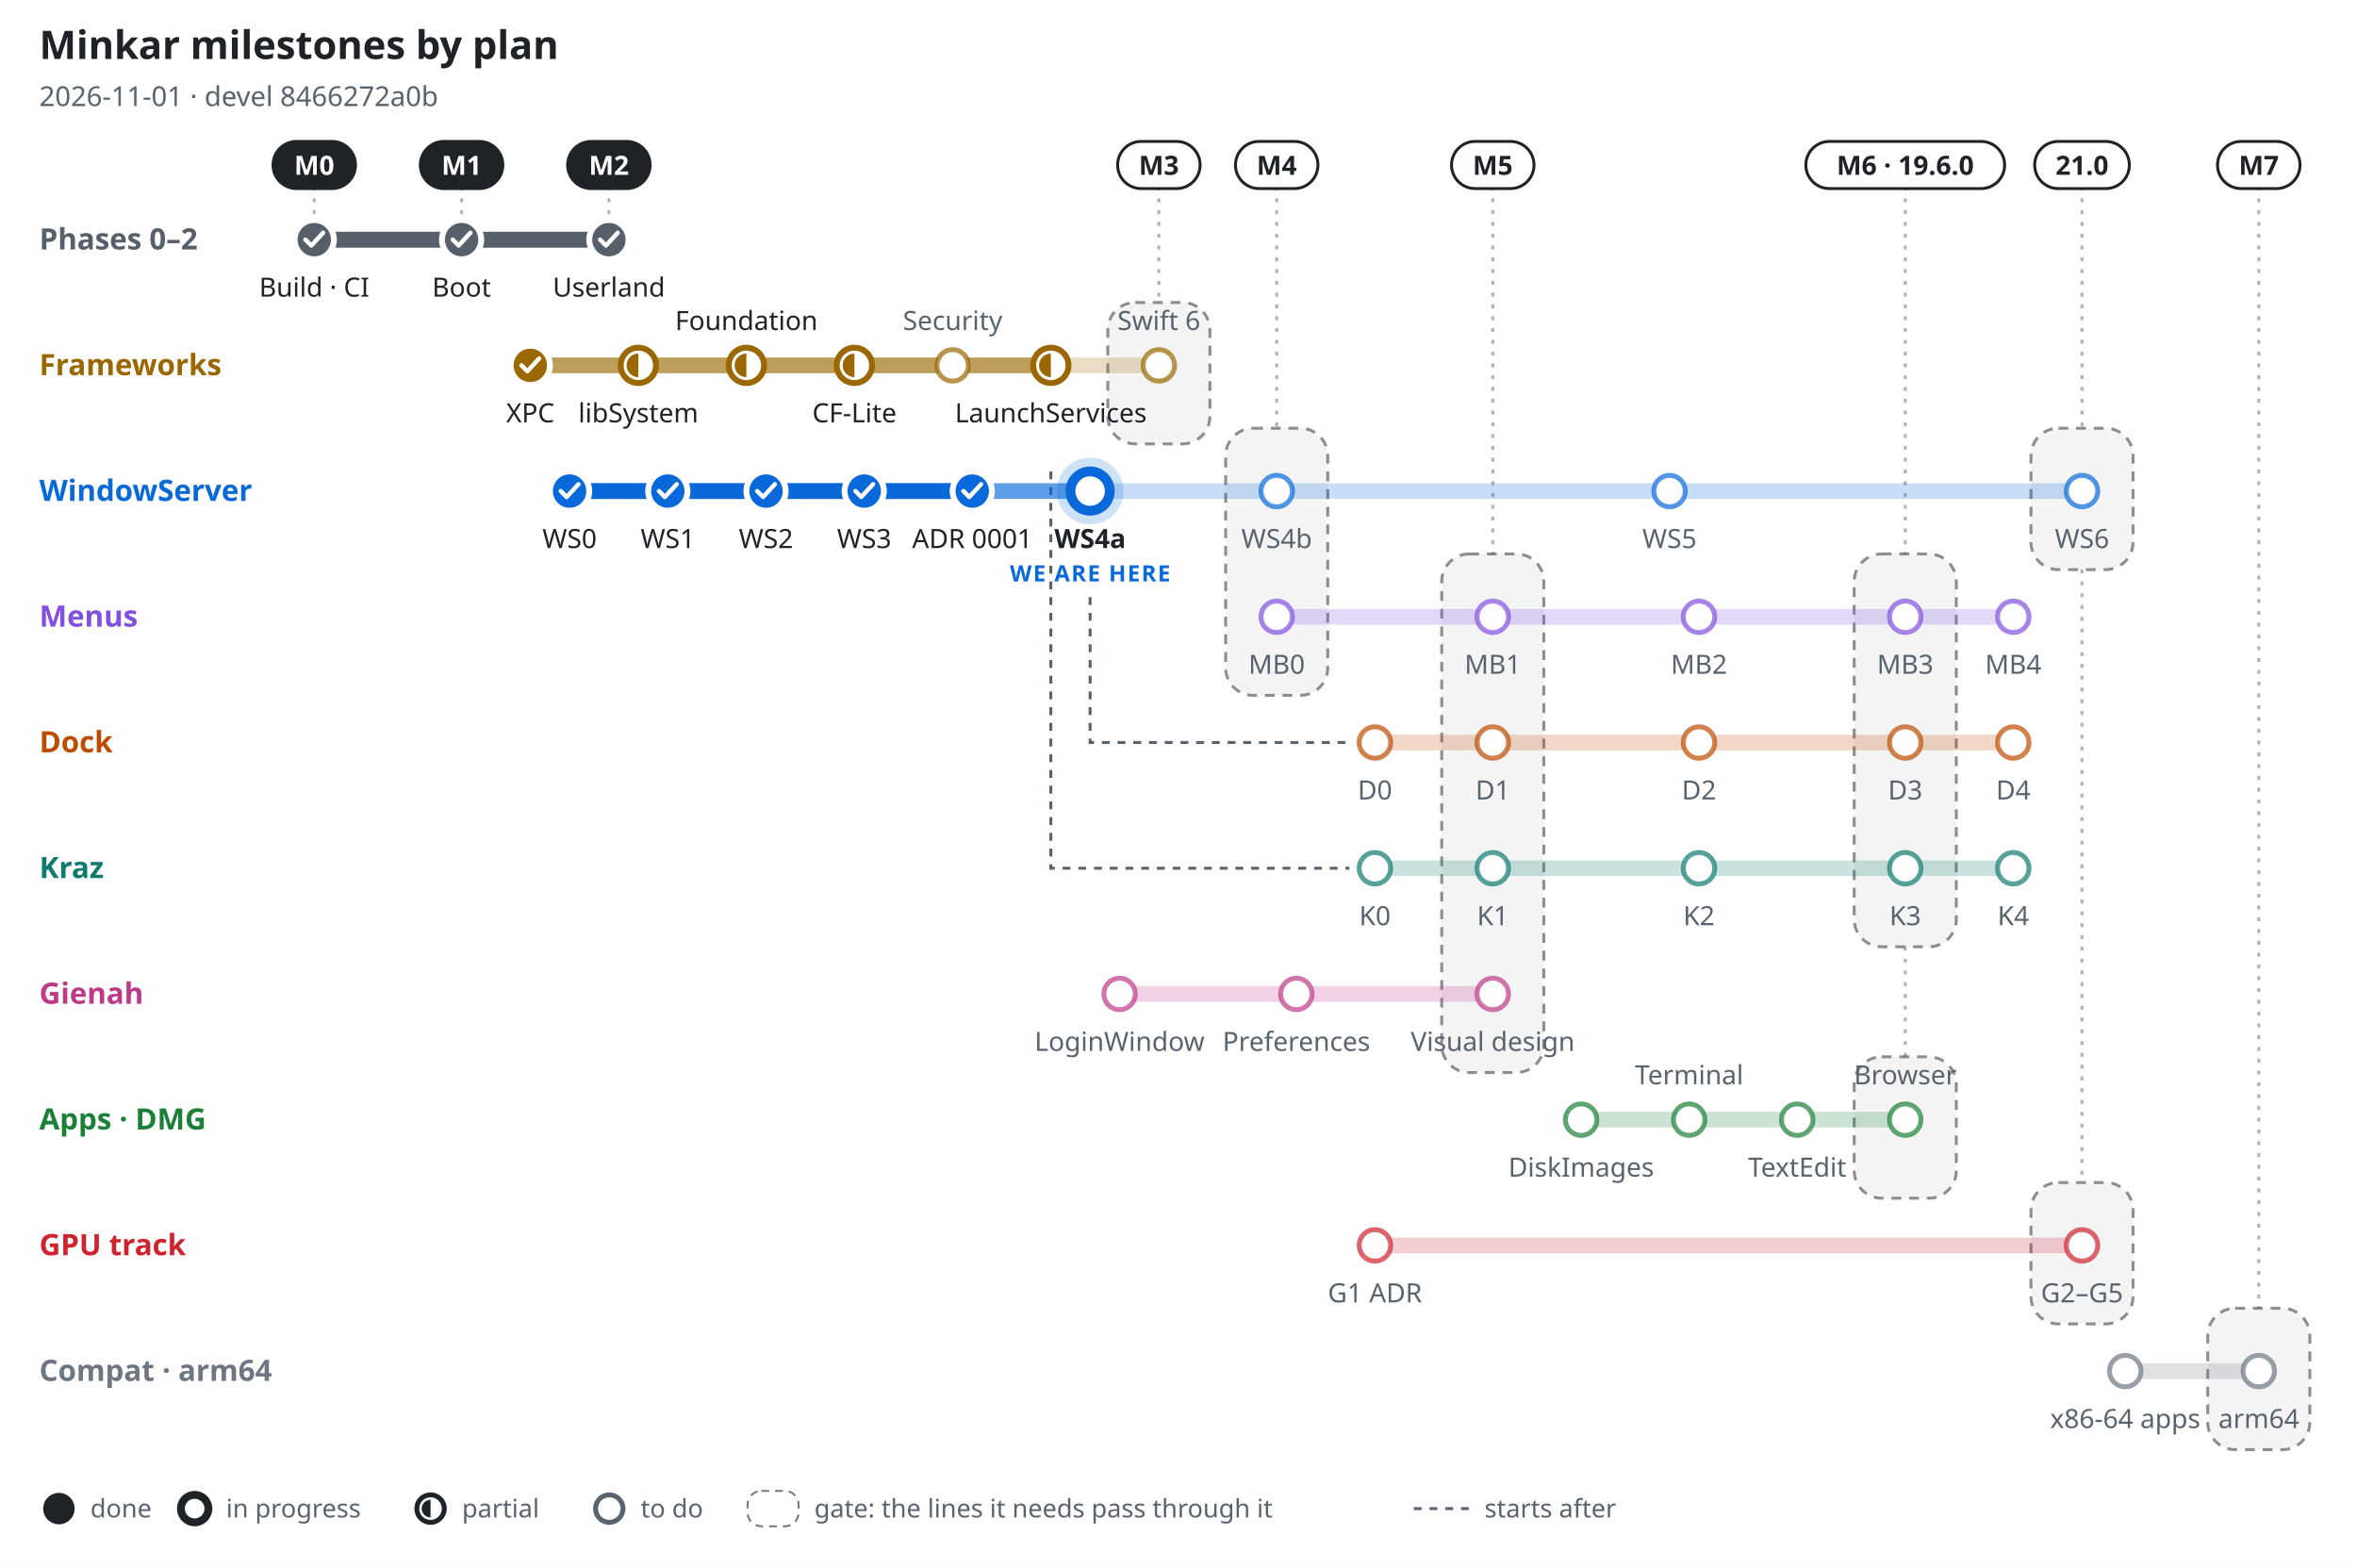
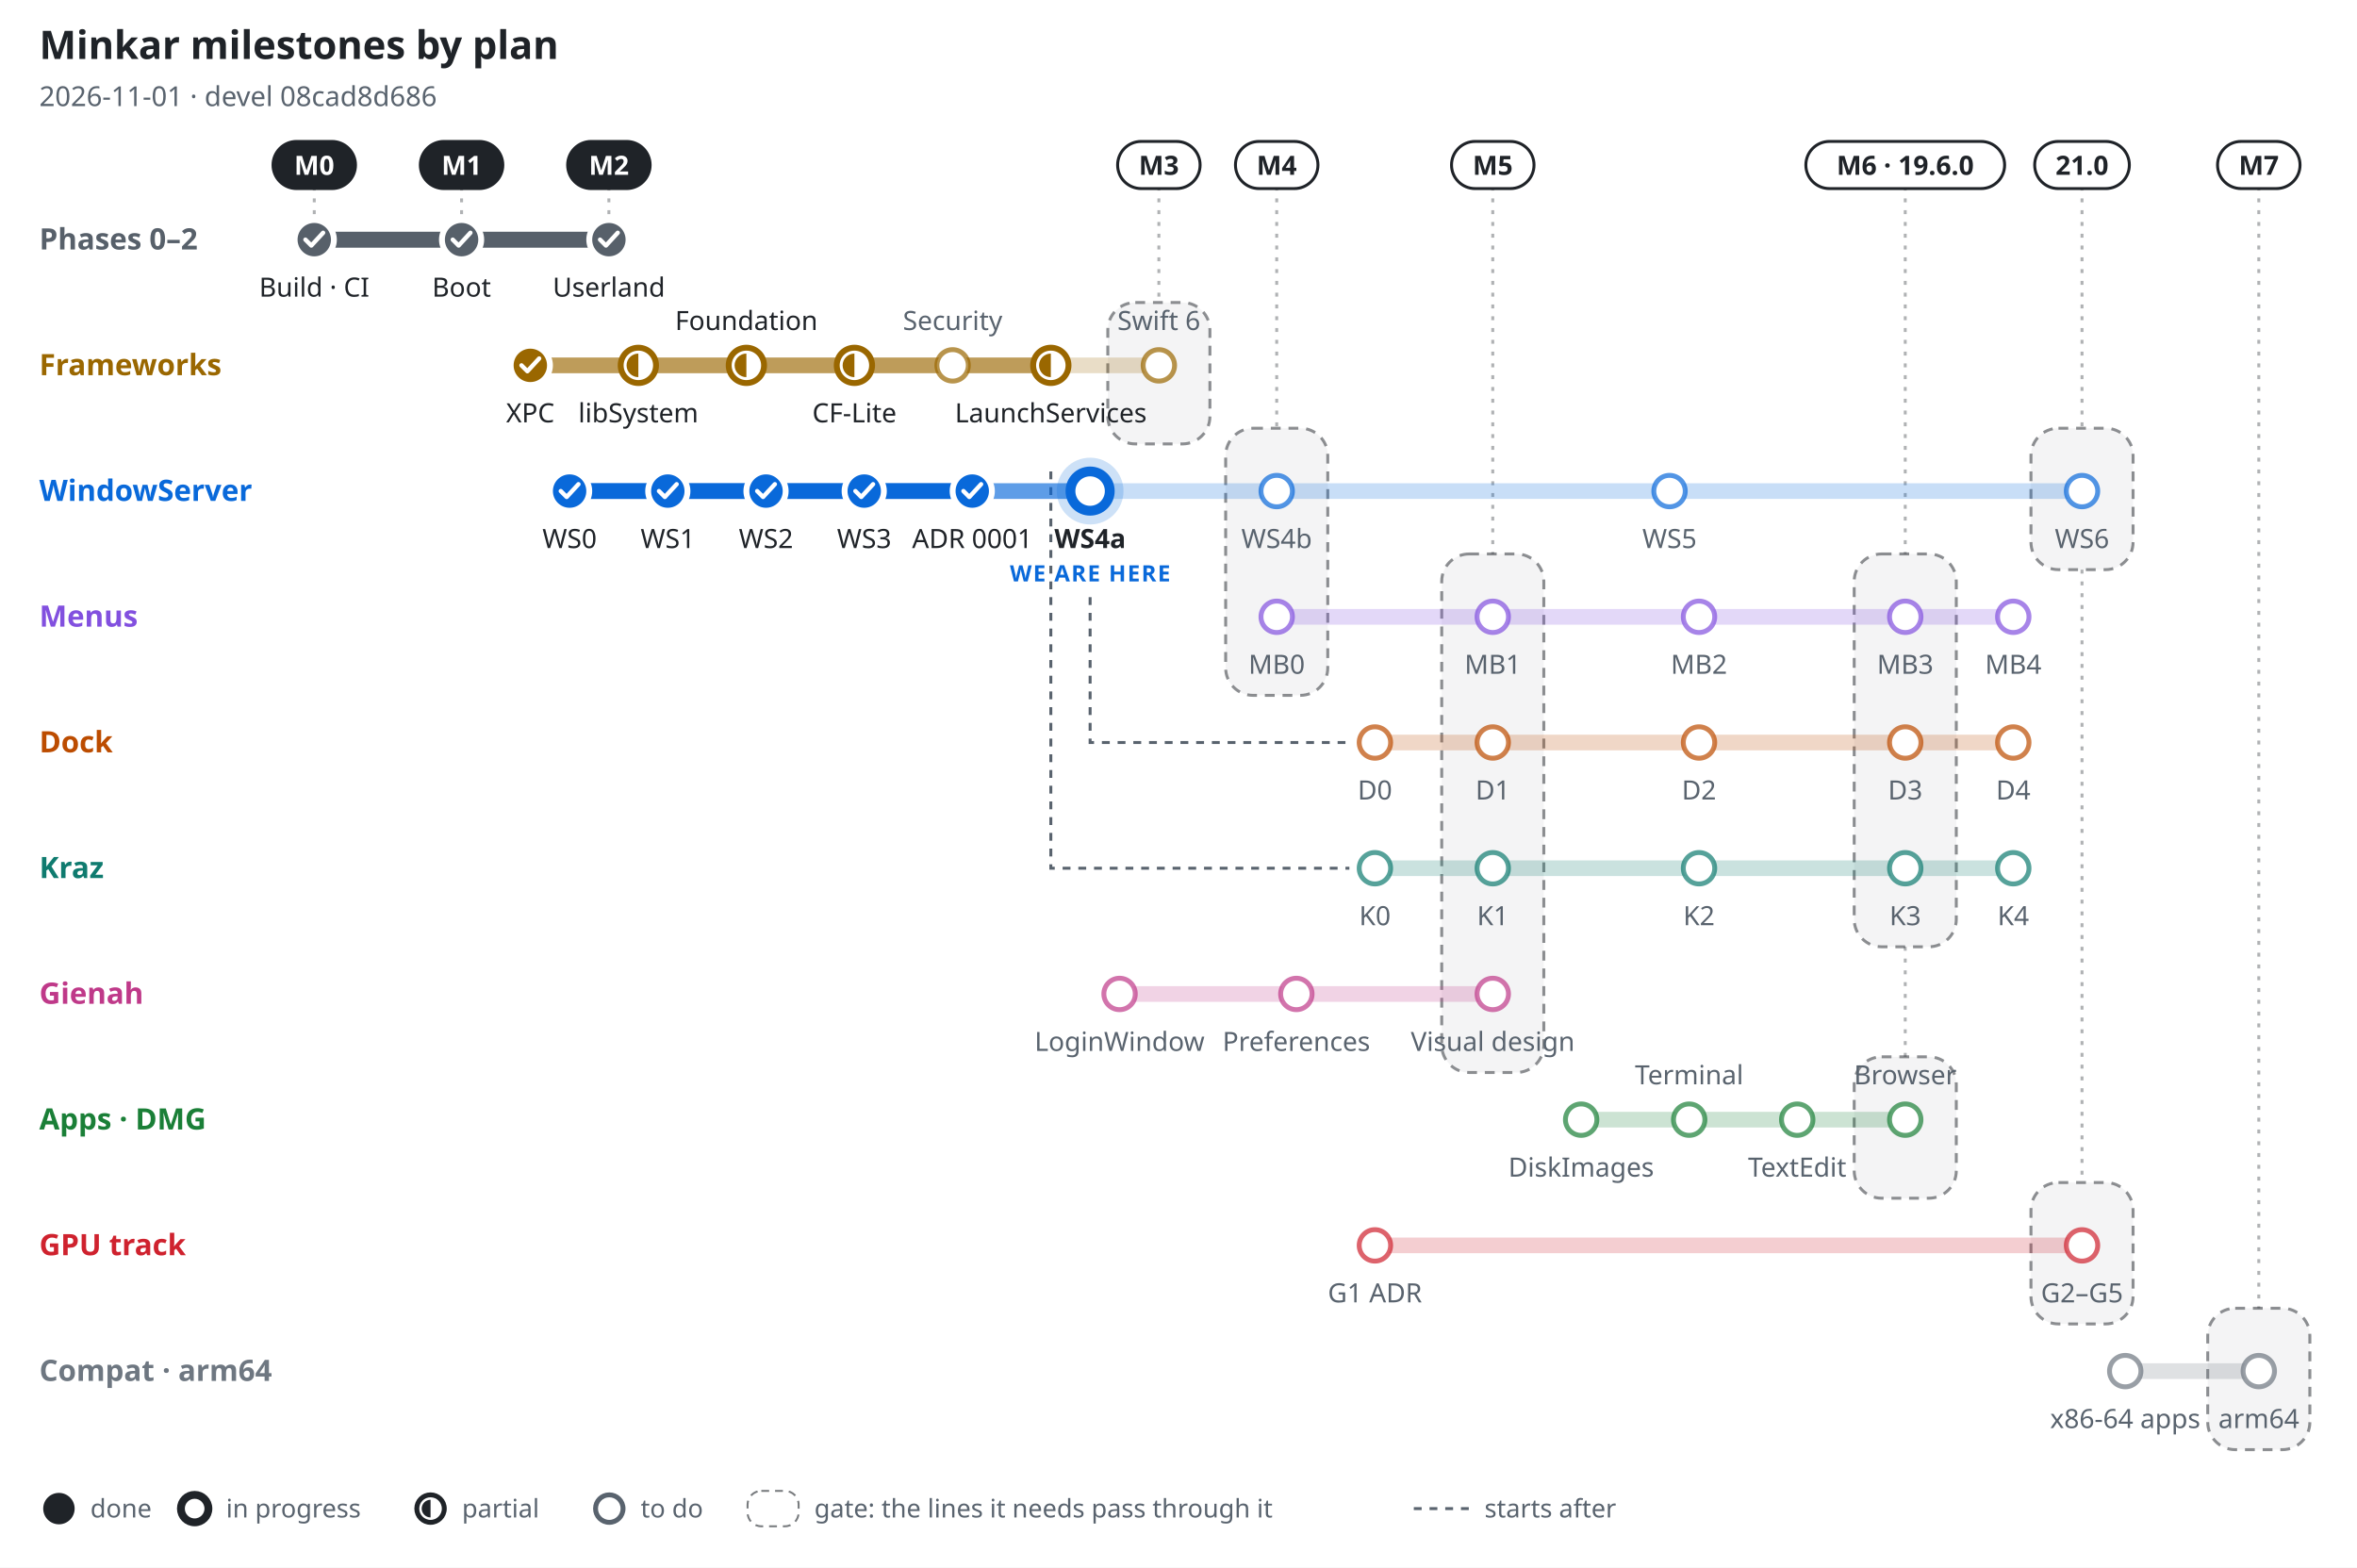
<svg xmlns="http://www.w3.org/2000/svg" width="1200" height="798" viewBox="0 0 1200 798" font-family="-apple-system, BlinkMacSystemFont, 'Segoe UI', 'Noto Sans', Helvetica, Arial, sans-serif" role="img" aria-label="Minkar milestones by plan, 2026-11-01">
  <rect width="1200" height="798" fill="#ffffff" />
  <text x="20" y="30" font-size="20" font-weight="700" fill="#1f2328" text-anchor="start">Minkar milestones by plan</text>
-   <text x="20" y="54" font-size="14" font-weight="400" fill="#59636e" text-anchor="start">2026-11-01 · devel 8466272a0b</text>
+   <text x="20" y="54" font-size="14" font-weight="400" fill="#59636e" text-anchor="start">2026-11-01 · devel 08cad8d686</text>
  <line x1="160" y1="95" x2="160" y2="110" stroke="#1f2328" stroke-opacity=".35" stroke-width="1.5" stroke-dasharray="2 4" />
  <rect x="139" y="72" width="42" height="24" rx="12" fill="#1f2328" stroke="#1f2328" stroke-width="1.5" />
  <text x="160" y="89" font-size="13.5" font-weight="700" fill="#ffffff" text-anchor="middle">M0</text>
  <line x1="235" y1="95" x2="235" y2="110" stroke="#1f2328" stroke-opacity=".35" stroke-width="1.5" stroke-dasharray="2 4" />
  <rect x="214" y="72" width="42" height="24" rx="12" fill="#1f2328" stroke="#1f2328" stroke-width="1.5" />
  <text x="235" y="89" font-size="13.5" font-weight="700" fill="#ffffff" text-anchor="middle">M1</text>
  <line x1="310" y1="95" x2="310" y2="110" stroke="#1f2328" stroke-opacity=".35" stroke-width="1.5" stroke-dasharray="2 4" />
  <rect x="289" y="72" width="42" height="24" rx="12" fill="#1f2328" stroke="#1f2328" stroke-width="1.5" />
  <text x="310" y="89" font-size="13.5" font-weight="700" fill="#ffffff" text-anchor="middle">M2</text>
  <line x1="590" y1="95" x2="590" y2="154" stroke="#1f2328" stroke-opacity=".35" stroke-width="1.5" stroke-dasharray="2 4" />
  <rect x="564" y="154" width="52" height="72" rx="14" fill="#1f2328" fill-opacity=".05" stroke="#1f2328" stroke-opacity=".5" stroke-width="1.5" stroke-dasharray="5 4" />
  <rect x="569" y="72" width="42" height="24" rx="12" fill="#ffffff" stroke="#1f2328" stroke-width="1.5" />
  <text x="590" y="89" font-size="13.5" font-weight="700" fill="#1f2328" text-anchor="middle">M3</text>
  <line x1="650" y1="95" x2="650" y2="218" stroke="#1f2328" stroke-opacity=".35" stroke-width="1.5" stroke-dasharray="2 4" />
  <rect x="624" y="218" width="52" height="136" rx="14" fill="#1f2328" fill-opacity=".05" stroke="#1f2328" stroke-opacity=".5" stroke-width="1.5" stroke-dasharray="5 4" />
  <rect x="629" y="72" width="42" height="24" rx="12" fill="#ffffff" stroke="#1f2328" stroke-width="1.5" />
  <text x="650" y="89" font-size="13.5" font-weight="700" fill="#1f2328" text-anchor="middle">M4</text>
  <line x1="760" y1="95" x2="760" y2="282" stroke="#1f2328" stroke-opacity=".35" stroke-width="1.5" stroke-dasharray="2 4" />
  <rect x="734" y="282" width="52" height="264" rx="14" fill="#1f2328" fill-opacity=".05" stroke="#1f2328" stroke-opacity=".5" stroke-width="1.5" stroke-dasharray="5 4" />
  <rect x="739" y="72" width="42" height="24" rx="12" fill="#ffffff" stroke="#1f2328" stroke-width="1.5" />
  <text x="760" y="89" font-size="13.5" font-weight="700" fill="#1f2328" text-anchor="middle">M5</text>
  <line x1="970" y1="95" x2="970" y2="282" stroke="#1f2328" stroke-opacity=".35" stroke-width="1.5" stroke-dasharray="2 4" />
  <rect x="944" y="282" width="52" height="200" rx="14" fill="#1f2328" fill-opacity=".05" stroke="#1f2328" stroke-opacity=".5" stroke-width="1.5" stroke-dasharray="5 4" />
  <line x1="970" y1="482" x2="970" y2="538" stroke="#1f2328" stroke-opacity=".35" stroke-width="1.5" stroke-dasharray="2 4" />
  <rect x="944" y="538" width="52" height="72" rx="14" fill="#1f2328" fill-opacity=".05" stroke="#1f2328" stroke-opacity=".5" stroke-width="1.5" stroke-dasharray="5 4" />
  <rect x="919.4" y="72" width="101.2" height="24" rx="12" fill="#ffffff" stroke="#1f2328" stroke-width="1.5" />
  <text x="970" y="89" font-size="13.5" font-weight="700" fill="#1f2328" text-anchor="middle">M6 · 19.6.0</text>
  <line x1="1060" y1="95" x2="1060" y2="218" stroke="#1f2328" stroke-opacity=".35" stroke-width="1.5" stroke-dasharray="2 4" />
  <rect x="1034" y="218" width="52" height="72" rx="14" fill="#1f2328" fill-opacity=".05" stroke="#1f2328" stroke-opacity=".5" stroke-width="1.5" stroke-dasharray="5 4" />
  <line x1="1060" y1="290" x2="1060" y2="602" stroke="#1f2328" stroke-opacity=".35" stroke-width="1.5" stroke-dasharray="2 4" />
  <rect x="1034" y="602" width="52" height="72" rx="14" fill="#1f2328" fill-opacity=".05" stroke="#1f2328" stroke-opacity=".5" stroke-width="1.5" stroke-dasharray="5 4" />
  <rect x="1035.9" y="72" width="48.2" height="24" rx="12" fill="#ffffff" stroke="#1f2328" stroke-width="1.5" />
  <text x="1060" y="89" font-size="13.5" font-weight="700" fill="#1f2328" text-anchor="middle">21.0</text>
  <line x1="1150" y1="95" x2="1150" y2="666" stroke="#1f2328" stroke-opacity=".35" stroke-width="1.5" stroke-dasharray="2 4" />
  <rect x="1124" y="666" width="52" height="72" rx="14" fill="#1f2328" fill-opacity=".05" stroke="#1f2328" stroke-opacity=".5" stroke-width="1.5" stroke-dasharray="5 4" />
  <rect x="1129" y="72" width="42" height="24" rx="12" fill="#ffffff" stroke="#1f2328" stroke-width="1.5" />
  <text x="1150" y="89" font-size="13.5" font-weight="700" fill="#1f2328" text-anchor="middle">M7</text>
  <path d="M555 304 V378 H687" fill="none" stroke="#59636e" stroke-width="1.5" stroke-dasharray="4 4" />
  <path d="M535 240 V442 H687" fill="none" stroke="#59636e" stroke-width="1.5" stroke-dasharray="4 4" />
  <text x="20" y="127" font-size="15" font-weight="700" fill="#57606a" text-anchor="start">Phases 0–2</text>
  <line x1="160" y1="122" x2="310" y2="122" stroke="#57606a" stroke-opacity=".22" stroke-width="8" stroke-linecap="round" />
  <line x1="160" y1="122" x2="310" y2="122" stroke="#57606a" stroke-opacity=".55" stroke-width="8" stroke-linecap="round" />
  <line x1="160" y1="122" x2="310" y2="122" stroke="#57606a" stroke-opacity="1" stroke-width="8" stroke-linecap="round" />
  <circle cx="160" cy="122" r="10" fill="#57606a" stroke="#ffffff" stroke-width="3" />
  <path d="M155.5 122 l3 3 l6 -6.5" fill="none" stroke="#ffffff" stroke-width="2.2" stroke-linecap="round" stroke-linejoin="round" />
  <text x="160" y="151" font-size="13.5" font-weight="500" fill="#1f2328" text-anchor="middle">Build · CI</text>
  <circle cx="235" cy="122" r="10" fill="#57606a" stroke="#ffffff" stroke-width="3" />
  <path d="M230.5 122 l3 3 l6 -6.5" fill="none" stroke="#ffffff" stroke-width="2.2" stroke-linecap="round" stroke-linejoin="round" />
  <text x="235" y="151" font-size="13.5" font-weight="500" fill="#1f2328" text-anchor="middle">Boot</text>
  <circle cx="310" cy="122" r="10" fill="#57606a" stroke="#ffffff" stroke-width="3" />
  <path d="M305.5 122 l3 3 l6 -6.5" fill="none" stroke="#ffffff" stroke-width="2.2" stroke-linecap="round" stroke-linejoin="round" />
  <text x="310" y="151" font-size="13.5" font-weight="500" fill="#1f2328" text-anchor="middle">Userland</text>
  <text x="20" y="191" font-size="15" font-weight="700" fill="#9a6700" text-anchor="start">Frameworks</text>
  <line x1="270" y1="186" x2="590" y2="186" stroke="#9a6700" stroke-opacity=".22" stroke-width="8" stroke-linecap="round" />
  <line x1="270" y1="186" x2="535" y2="186" stroke="#9a6700" stroke-opacity=".55" stroke-width="8" stroke-linecap="round" />
  <line x1="270" y1="186" x2="270" y2="186" stroke="#9a6700" stroke-opacity="1" stroke-width="8" stroke-linecap="round" />
  <circle cx="270" cy="186" r="10" fill="#9a6700" stroke="#ffffff" stroke-width="3" />
  <path d="M265.5 186 l3 3 l6 -6.5" fill="none" stroke="#ffffff" stroke-width="2.2" stroke-linecap="round" stroke-linejoin="round" />
  <text x="270" y="215" font-size="13.5" font-weight="500" fill="#1f2328" text-anchor="middle">XPC</text>
  <circle cx="325" cy="186" r="9" fill="#ffffff" stroke="#9a6700" stroke-width="3" />
  <path d="M325 180 A6 6 0 0 0 325 192 Z" fill="#9a6700" />
  <text x="325" y="215" font-size="13.5" font-weight="500" fill="#1f2328" text-anchor="middle">libSystem</text>
  <circle cx="380" cy="186" r="9" fill="#ffffff" stroke="#9a6700" stroke-width="3" />
  <path d="M380 180 A6 6 0 0 0 380 192 Z" fill="#9a6700" />
  <text x="380" y="168" font-size="13.5" font-weight="500" fill="#1f2328" text-anchor="middle">Foundation</text>
  <circle cx="435" cy="186" r="9" fill="#ffffff" stroke="#9a6700" stroke-width="3" />
  <path d="M435 180 A6 6 0 0 0 435 192 Z" fill="#9a6700" />
  <text x="435" y="215" font-size="13.5" font-weight="500" fill="#1f2328" text-anchor="middle">CF-Lite</text>
  <circle cx="485" cy="186" r="8" fill="#ffffff" stroke="#9a6700" stroke-opacity=".7" stroke-width="2.5" />
  <text x="485" y="168" font-size="13.5" font-weight="500" fill="#59636e" text-anchor="middle">Security</text>
  <circle cx="535" cy="186" r="9" fill="#ffffff" stroke="#9a6700" stroke-width="3" />
  <path d="M535 180 A6 6 0 0 0 535 192 Z" fill="#9a6700" />
  <text x="535" y="215" font-size="13.5" font-weight="500" fill="#1f2328" text-anchor="middle">LaunchServices</text>
  <circle cx="590" cy="186" r="8" fill="#ffffff" stroke="#9a6700" stroke-opacity=".7" stroke-width="2.5" />
  <text x="590" y="168" font-size="13.5" font-weight="500" fill="#59636e" text-anchor="middle">Swift 6</text>
  <text x="20" y="255" font-size="15" font-weight="700" fill="#0969da" text-anchor="start">WindowServer</text>
  <line x1="290" y1="250" x2="1060" y2="250" stroke="#0969da" stroke-opacity=".22" stroke-width="8" stroke-linecap="round" />
  <line x1="290" y1="250" x2="555" y2="250" stroke="#0969da" stroke-opacity=".55" stroke-width="8" stroke-linecap="round" />
  <line x1="290" y1="250" x2="495" y2="250" stroke="#0969da" stroke-opacity="1" stroke-width="8" stroke-linecap="round" />
  <circle cx="290" cy="250" r="10" fill="#0969da" stroke="#ffffff" stroke-width="3" />
  <path d="M285.5 250 l3 3 l6 -6.5" fill="none" stroke="#ffffff" stroke-width="2.2" stroke-linecap="round" stroke-linejoin="round" />
  <text x="290" y="279" font-size="13.5" font-weight="500" fill="#1f2328" text-anchor="middle">WS0</text>
  <circle cx="340" cy="250" r="10" fill="#0969da" stroke="#ffffff" stroke-width="3" />
  <path d="M335.5 250 l3 3 l6 -6.5" fill="none" stroke="#ffffff" stroke-width="2.2" stroke-linecap="round" stroke-linejoin="round" />
  <text x="340" y="279" font-size="13.5" font-weight="500" fill="#1f2328" text-anchor="middle">WS1</text>
  <circle cx="390" cy="250" r="10" fill="#0969da" stroke="#ffffff" stroke-width="3" />
  <path d="M385.5 250 l3 3 l6 -6.5" fill="none" stroke="#ffffff" stroke-width="2.2" stroke-linecap="round" stroke-linejoin="round" />
  <text x="390" y="279" font-size="13.5" font-weight="500" fill="#1f2328" text-anchor="middle">WS2</text>
  <circle cx="440" cy="250" r="10" fill="#0969da" stroke="#ffffff" stroke-width="3" />
  <path d="M435.5 250 l3 3 l6 -6.5" fill="none" stroke="#ffffff" stroke-width="2.2" stroke-linecap="round" stroke-linejoin="round" />
  <text x="440" y="279" font-size="13.5" font-weight="500" fill="#1f2328" text-anchor="middle">WS3</text>
  <circle cx="495" cy="250" r="10" fill="#0969da" stroke="#ffffff" stroke-width="3" />
  <path d="M490.5 250 l3 3 l6 -6.5" fill="none" stroke="#ffffff" stroke-width="2.2" stroke-linecap="round" stroke-linejoin="round" />
  <text x="495" y="279" font-size="13.5" font-weight="500" fill="#1f2328" text-anchor="middle">ADR 0001</text>
  <circle cx="555" cy="250" r="17" fill="#0969da" fill-opacity=".2" />
  <circle cx="555" cy="250" r="10" fill="#ffffff" stroke="#0969da" stroke-width="5" />
  <text x="555" y="279" font-size="13.5" font-weight="700" fill="#1f2328" text-anchor="middle">WS4a</text>
  <text x="555" y="296" font-size="11.5" font-weight="800" fill="#0969da" text-anchor="middle" letter-spacing=".06em">WE ARE HERE</text>
  <circle cx="650" cy="250" r="8" fill="#ffffff" stroke="#0969da" stroke-opacity=".7" stroke-width="2.5" />
  <text x="650" y="279" font-size="13.5" font-weight="500" fill="#59636e" text-anchor="middle">WS4b</text>
  <circle cx="850" cy="250" r="8" fill="#ffffff" stroke="#0969da" stroke-opacity=".7" stroke-width="2.5" />
  <text x="850" y="279" font-size="13.5" font-weight="500" fill="#59636e" text-anchor="middle">WS5</text>
  <circle cx="1060" cy="250" r="8" fill="#ffffff" stroke="#0969da" stroke-opacity=".7" stroke-width="2.5" />
  <text x="1060" y="279" font-size="13.5" font-weight="500" fill="#59636e" text-anchor="middle">WS6</text>
  <text x="20" y="319" font-size="15" font-weight="700" fill="#8250df" text-anchor="start">Menus</text>
  <line x1="650" y1="314" x2="1025" y2="314" stroke="#8250df" stroke-opacity=".22" stroke-width="8" stroke-linecap="round" />
  <circle cx="650" cy="314" r="8" fill="#ffffff" stroke="#8250df" stroke-opacity=".7" stroke-width="2.5" />
  <text x="650" y="343" font-size="13.5" font-weight="500" fill="#59636e" text-anchor="middle">MB0</text>
  <circle cx="760" cy="314" r="8" fill="#ffffff" stroke="#8250df" stroke-opacity=".7" stroke-width="2.5" />
  <text x="760" y="343" font-size="13.5" font-weight="500" fill="#59636e" text-anchor="middle">MB1</text>
  <circle cx="865" cy="314" r="8" fill="#ffffff" stroke="#8250df" stroke-opacity=".7" stroke-width="2.5" />
  <text x="865" y="343" font-size="13.5" font-weight="500" fill="#59636e" text-anchor="middle">MB2</text>
  <circle cx="970" cy="314" r="8" fill="#ffffff" stroke="#8250df" stroke-opacity=".7" stroke-width="2.5" />
  <text x="970" y="343" font-size="13.5" font-weight="500" fill="#59636e" text-anchor="middle">MB3</text>
  <circle cx="1025" cy="314" r="8" fill="#ffffff" stroke="#8250df" stroke-opacity=".7" stroke-width="2.5" />
  <text x="1025" y="343" font-size="13.5" font-weight="500" fill="#59636e" text-anchor="middle">MB4</text>
  <text x="20" y="383" font-size="15" font-weight="700" fill="#bc4c00" text-anchor="start">Dock</text>
  <line x1="700" y1="378" x2="1025" y2="378" stroke="#bc4c00" stroke-opacity=".22" stroke-width="8" stroke-linecap="round" />
  <circle cx="700" cy="378" r="8" fill="#ffffff" stroke="#bc4c00" stroke-opacity=".7" stroke-width="2.5" />
  <text x="700" y="407" font-size="13.5" font-weight="500" fill="#59636e" text-anchor="middle">D0</text>
  <circle cx="760" cy="378" r="8" fill="#ffffff" stroke="#bc4c00" stroke-opacity=".7" stroke-width="2.5" />
  <text x="760" y="407" font-size="13.5" font-weight="500" fill="#59636e" text-anchor="middle">D1</text>
  <circle cx="865" cy="378" r="8" fill="#ffffff" stroke="#bc4c00" stroke-opacity=".7" stroke-width="2.5" />
  <text x="865" y="407" font-size="13.5" font-weight="500" fill="#59636e" text-anchor="middle">D2</text>
  <circle cx="970" cy="378" r="8" fill="#ffffff" stroke="#bc4c00" stroke-opacity=".7" stroke-width="2.5" />
  <text x="970" y="407" font-size="13.5" font-weight="500" fill="#59636e" text-anchor="middle">D3</text>
  <circle cx="1025" cy="378" r="8" fill="#ffffff" stroke="#bc4c00" stroke-opacity=".7" stroke-width="2.5" />
  <text x="1025" y="407" font-size="13.5" font-weight="500" fill="#59636e" text-anchor="middle">D4</text>
  <text x="20" y="447" font-size="15" font-weight="700" fill="#0f7b6f" text-anchor="start">Kraz</text>
  <line x1="700" y1="442" x2="1025" y2="442" stroke="#0f7b6f" stroke-opacity=".22" stroke-width="8" stroke-linecap="round" />
  <circle cx="700" cy="442" r="8" fill="#ffffff" stroke="#0f7b6f" stroke-opacity=".7" stroke-width="2.5" />
  <text x="700" y="471" font-size="13.5" font-weight="500" fill="#59636e" text-anchor="middle">K0</text>
  <circle cx="760" cy="442" r="8" fill="#ffffff" stroke="#0f7b6f" stroke-opacity=".7" stroke-width="2.5" />
  <text x="760" y="471" font-size="13.5" font-weight="500" fill="#59636e" text-anchor="middle">K1</text>
  <circle cx="865" cy="442" r="8" fill="#ffffff" stroke="#0f7b6f" stroke-opacity=".7" stroke-width="2.5" />
  <text x="865" y="471" font-size="13.5" font-weight="500" fill="#59636e" text-anchor="middle">K2</text>
  <circle cx="970" cy="442" r="8" fill="#ffffff" stroke="#0f7b6f" stroke-opacity=".7" stroke-width="2.5" />
  <text x="970" y="471" font-size="13.5" font-weight="500" fill="#59636e" text-anchor="middle">K3</text>
  <circle cx="1025" cy="442" r="8" fill="#ffffff" stroke="#0f7b6f" stroke-opacity=".7" stroke-width="2.5" />
  <text x="1025" y="471" font-size="13.5" font-weight="500" fill="#59636e" text-anchor="middle">K4</text>
  <text x="20" y="511" font-size="15" font-weight="700" fill="#bf3989" text-anchor="start">Gienah</text>
  <line x1="570" y1="506" x2="760" y2="506" stroke="#bf3989" stroke-opacity=".22" stroke-width="8" stroke-linecap="round" />
  <circle cx="570" cy="506" r="8" fill="#ffffff" stroke="#bf3989" stroke-opacity=".7" stroke-width="2.5" />
  <text x="570" y="535" font-size="13.5" font-weight="500" fill="#59636e" text-anchor="middle">LoginWindow</text>
  <circle cx="660" cy="506" r="8" fill="#ffffff" stroke="#bf3989" stroke-opacity=".7" stroke-width="2.5" />
  <text x="660" y="535" font-size="13.5" font-weight="500" fill="#59636e" text-anchor="middle">Preferences</text>
  <circle cx="760" cy="506" r="8" fill="#ffffff" stroke="#bf3989" stroke-opacity=".7" stroke-width="2.5" />
  <text x="760" y="535" font-size="13.5" font-weight="500" fill="#59636e" text-anchor="middle">Visual design</text>
  <text x="20" y="575" font-size="15" font-weight="700" fill="#1a7f37" text-anchor="start">Apps · DMG</text>
  <line x1="805" y1="570" x2="970" y2="570" stroke="#1a7f37" stroke-opacity=".22" stroke-width="8" stroke-linecap="round" />
  <circle cx="805" cy="570" r="8" fill="#ffffff" stroke="#1a7f37" stroke-opacity=".7" stroke-width="2.5" />
  <text x="805" y="599" font-size="13.5" font-weight="500" fill="#59636e" text-anchor="middle">DiskImages</text>
  <circle cx="860" cy="570" r="8" fill="#ffffff" stroke="#1a7f37" stroke-opacity=".7" stroke-width="2.5" />
  <text x="860" y="552" font-size="13.5" font-weight="500" fill="#59636e" text-anchor="middle">Terminal</text>
  <circle cx="915" cy="570" r="8" fill="#ffffff" stroke="#1a7f37" stroke-opacity=".7" stroke-width="2.5" />
  <text x="915" y="599" font-size="13.5" font-weight="500" fill="#59636e" text-anchor="middle">TextEdit</text>
  <circle cx="970" cy="570" r="8" fill="#ffffff" stroke="#1a7f37" stroke-opacity=".7" stroke-width="2.5" />
  <text x="970" y="552" font-size="13.5" font-weight="500" fill="#59636e" text-anchor="middle">Browser</text>
  <text x="20" y="639" font-size="15" font-weight="700" fill="#cf222e" text-anchor="start">GPU track</text>
  <line x1="700" y1="634" x2="1060" y2="634" stroke="#cf222e" stroke-opacity=".22" stroke-width="8" stroke-linecap="round" />
  <circle cx="700" cy="634" r="8" fill="#ffffff" stroke="#cf222e" stroke-opacity=".7" stroke-width="2.5" />
  <text x="700" y="663" font-size="13.5" font-weight="500" fill="#59636e" text-anchor="middle">G1 ADR</text>
  <circle cx="1060" cy="634" r="8" fill="#ffffff" stroke="#cf222e" stroke-opacity=".7" stroke-width="2.5" />
  <text x="1060" y="663" font-size="13.5" font-weight="500" fill="#59636e" text-anchor="middle">G2–G5</text>
  <text x="20" y="703" font-size="15" font-weight="700" fill="#6e7781" text-anchor="start">Compat · arm64</text>
  <line x1="1082" y1="698" x2="1150" y2="698" stroke="#6e7781" stroke-opacity=".22" stroke-width="8" stroke-linecap="round" />
  <circle cx="1082" cy="698" r="8" fill="#ffffff" stroke="#6e7781" stroke-opacity=".7" stroke-width="2.5" />
  <text x="1082" y="727" font-size="13.5" font-weight="500" fill="#59636e" text-anchor="middle">x86-64 apps</text>
  <circle cx="1150" cy="698" r="8" fill="#ffffff" stroke="#6e7781" stroke-opacity=".7" stroke-width="2.5" />
  <text x="1150" y="727" font-size="13.5" font-weight="500" fill="#59636e" text-anchor="middle">arm64</text>
  <circle cx="30" cy="768" r="8" fill="#1f2328" />
  <text x="46" y="772.5" font-size="13" font-weight="400" fill="#59636e" text-anchor="start">done</text>
  <circle cx="99.1" cy="768" r="7" fill="#ffffff" stroke="#1f2328" stroke-width="4" />
  <text x="115.1" y="772.5" font-size="13" font-weight="400" fill="#59636e" text-anchor="start">in progress</text>
  <circle cx="219.2" cy="768" r="7" fill="#ffffff" stroke="#1f2328" stroke-width="2.5" />
  <path d="M219.2 763.5 A4.5 4.5 0 0 0 219.2 772.5 Z" fill="#1f2328" />
  <text x="235.2" y="772.5" font-size="13" font-weight="400" fill="#59636e" text-anchor="start">partial</text>
  <circle cx="310.2" cy="768" r="7" fill="#ffffff" stroke="#59636e" stroke-width="2.5" />
  <text x="326.2" y="772.5" font-size="13" font-weight="400" fill="#59636e" text-anchor="start">to do</text>
  <rect x="380.6" y="759" width="26" height="18" rx="7" fill="none" stroke="#1f2328" stroke-opacity=".6" stroke-dasharray="4 3" />
  <text x="414.6" y="772.5" font-size="13" font-weight="400" fill="#59636e" text-anchor="start">gate: the lines it needs pass through it</text>
  <path d="M719.8 768 h28" stroke="#59636e" stroke-width="1.5" stroke-dasharray="4 4" />
  <text x="755.8" y="772.5" font-size="13" font-weight="400" fill="#59636e" text-anchor="start">starts after</text>
</svg>
